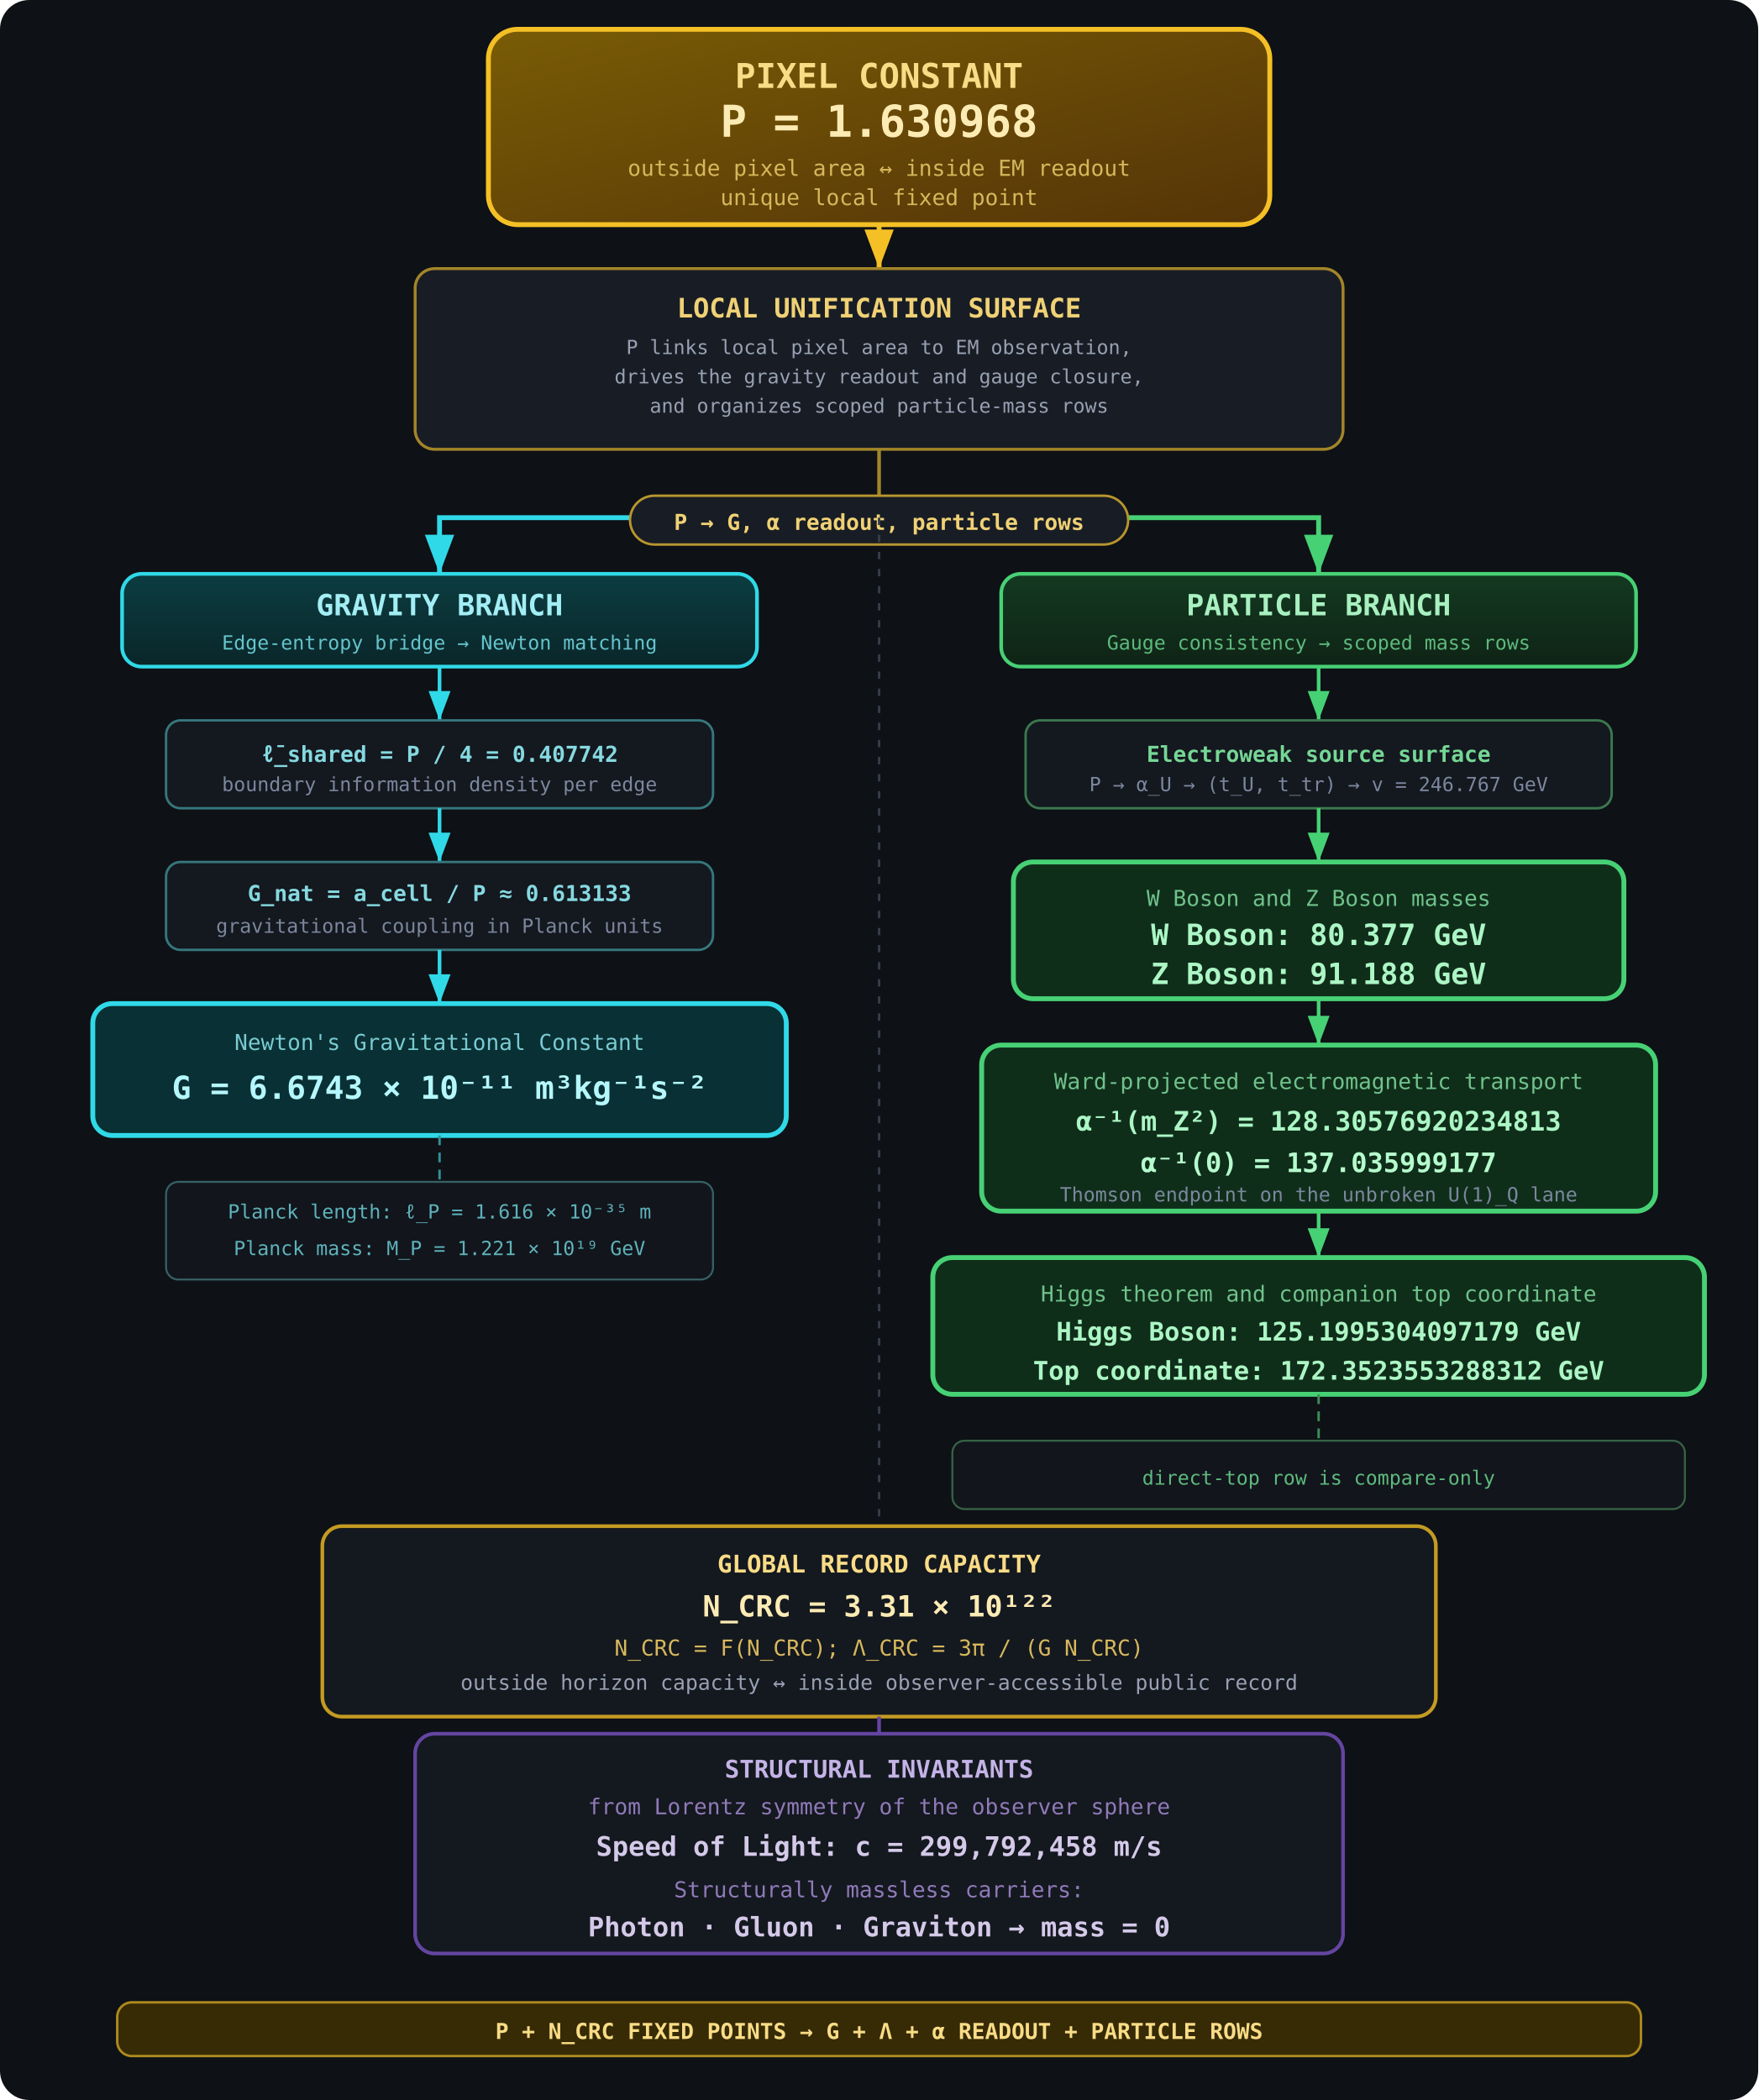
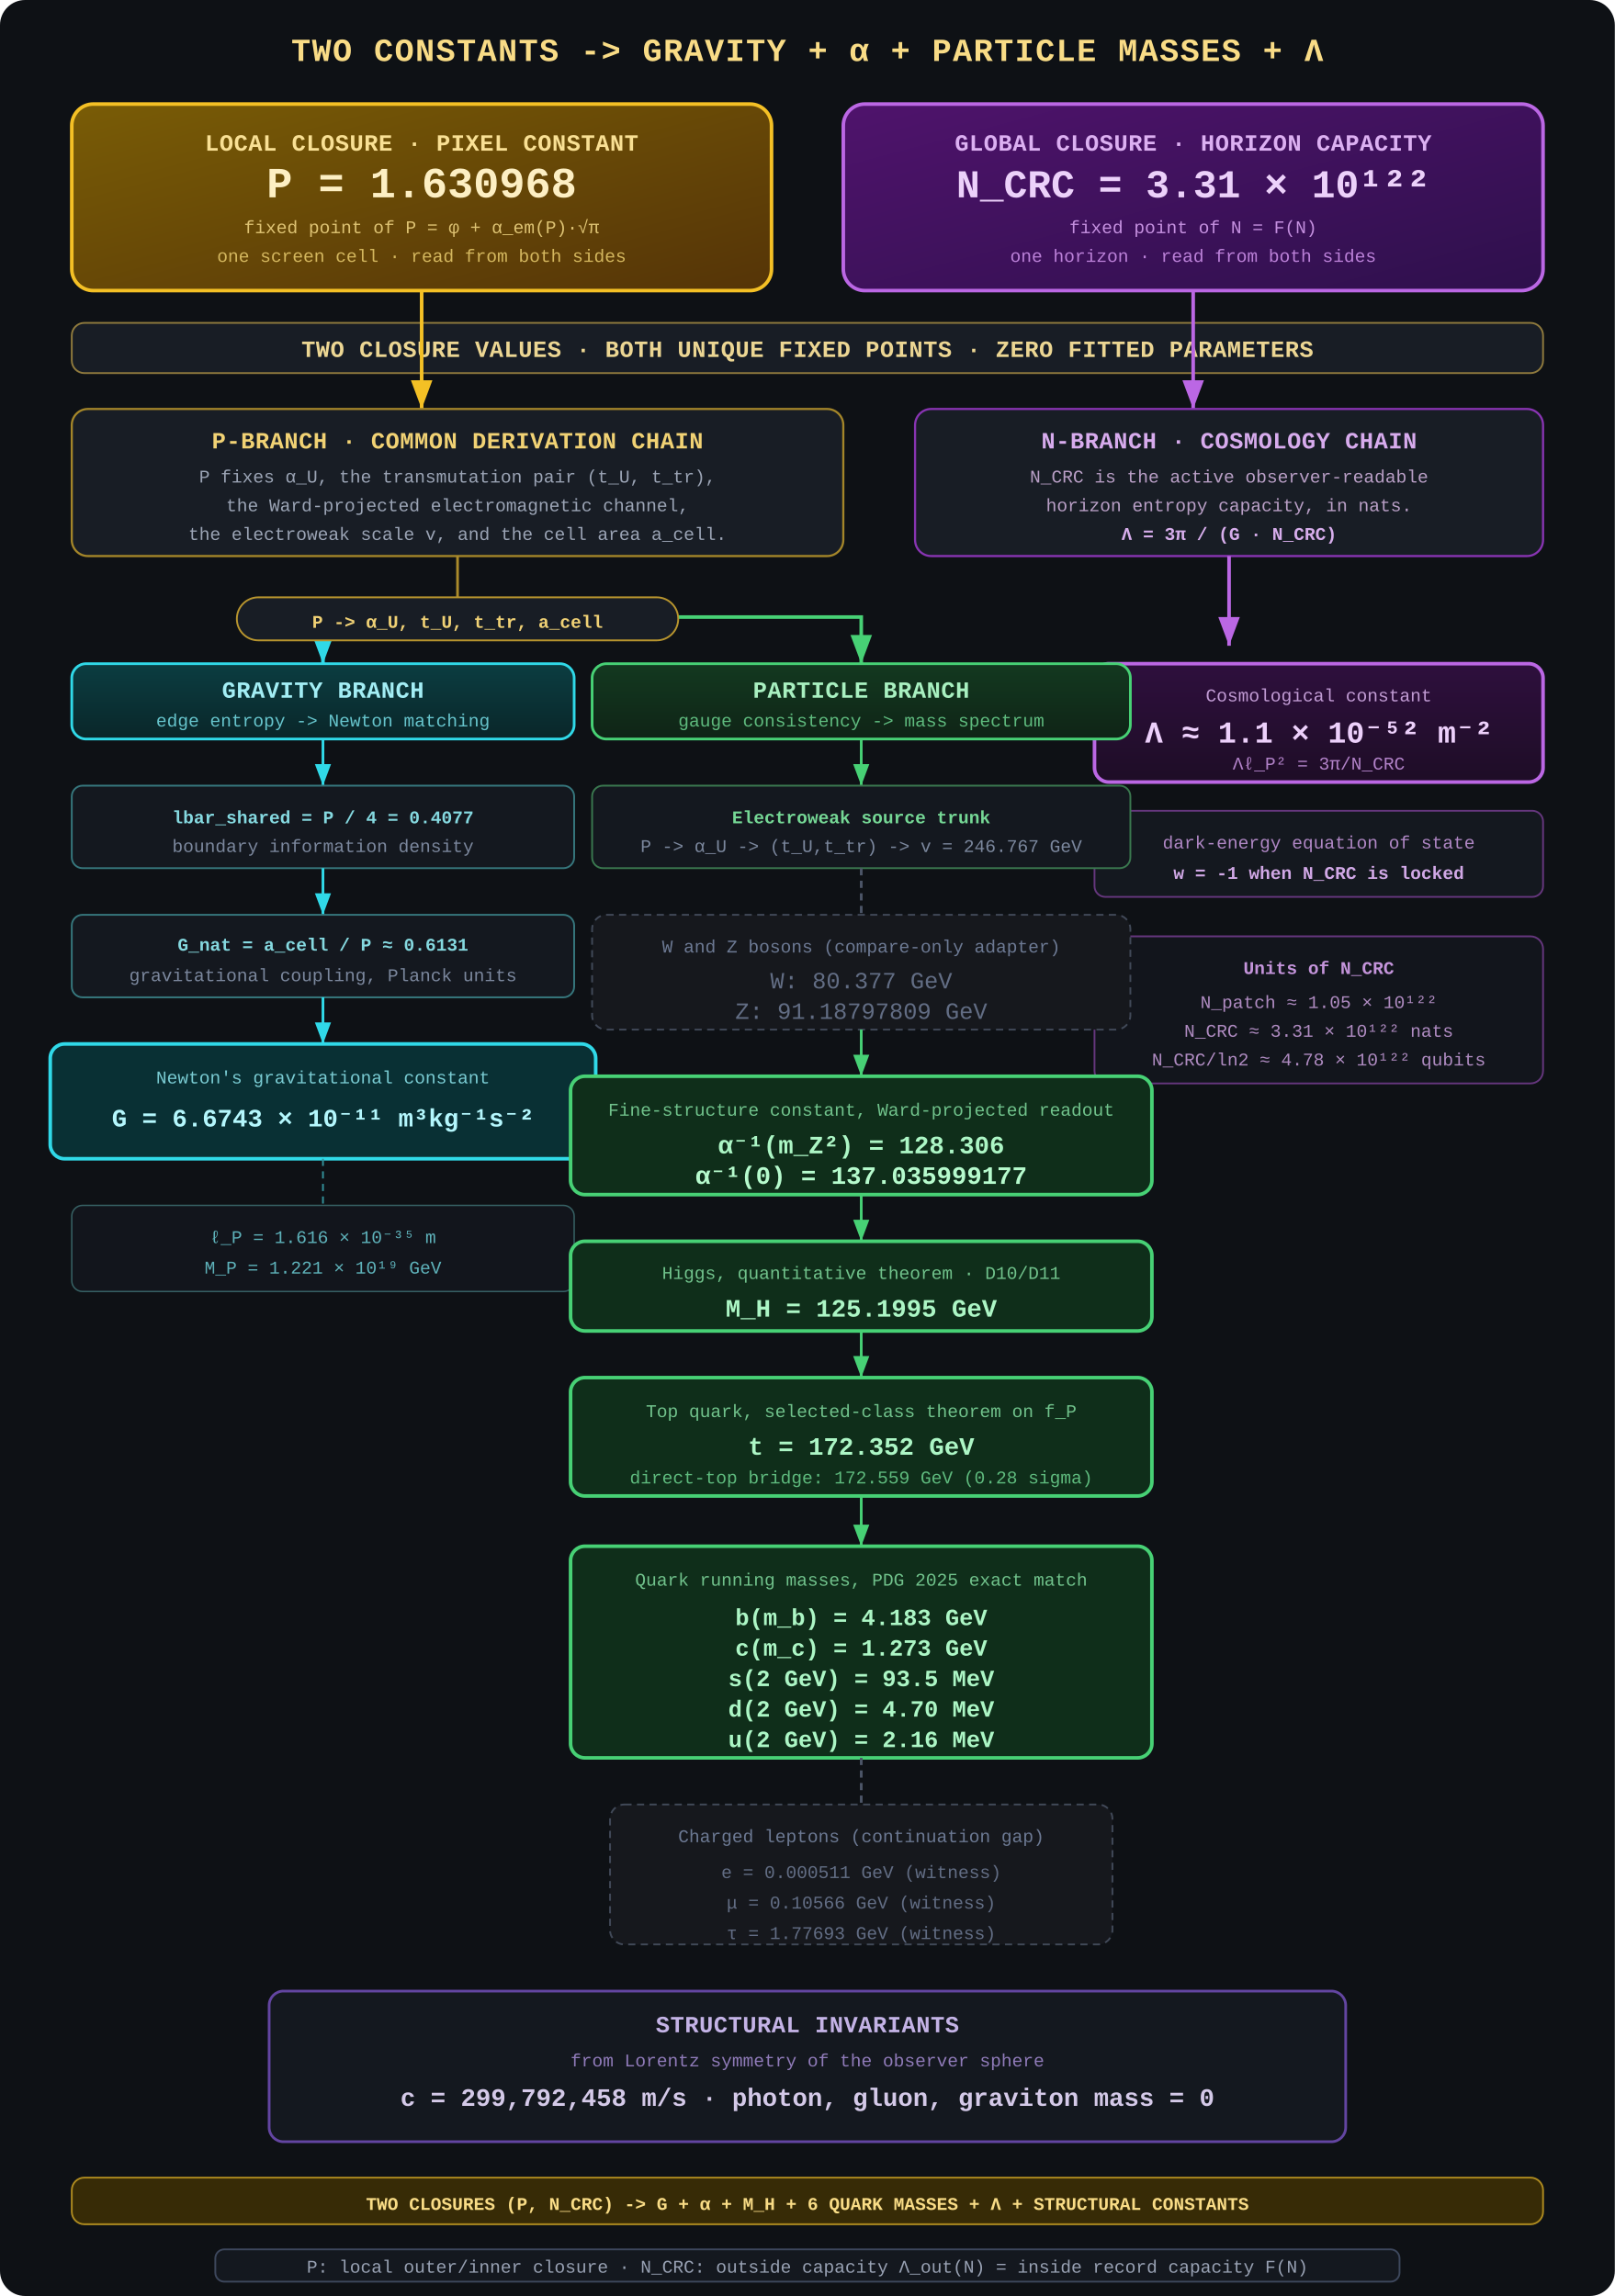
- <svg xmlns="http://www.w3.org/2000/svg" width="720" height="860" viewBox="0 0 720 860" role="img" aria-labelledby="title desc">
+ <svg xmlns="http://www.w3.org/2000/svg" width="900" height="1280" viewBox="0 0 900 1280" role="img" aria-labelledby="title desc">
  <defs>
-     <marker id="uni-arrow" markerWidth="8" markerHeight="6" refX="8" refY="3" orient="auto">
+     <marker id="arrow-gold" markerWidth="8" markerHeight="6" refX="8" refY="3" orient="auto">
      <path d="M0,0 L8,3 L0,6" fill="hsl(45,90%,55%)" />
    </marker>
-     <marker id="uni-arrow-cyan" markerWidth="8" markerHeight="6" refX="8" refY="3" orient="auto">
+     <marker id="arrow-cyan" markerWidth="8" markerHeight="6" refX="8" refY="3" orient="auto">
      <path d="M0,0 L8,3 L0,6" fill="hsl(185,80%,55%)" />
    </marker>
-     <marker id="uni-arrow-green" markerWidth="8" markerHeight="6" refX="8" refY="3" orient="auto">
+     <marker id="arrow-green" markerWidth="8" markerHeight="6" refX="8" refY="3" orient="auto">
      <path d="M0,0 L8,3 L0,6" fill="hsl(140,60%,55%)" />
    </marker>
-     <linearGradient id="uni-root-grad" x1="0" y1="0" x2="1" y2="1">
+     <marker id="arrow-violet" markerWidth="8" markerHeight="6" refX="8" refY="3" orient="auto">
+       <path d="M0,0 L8,3 L0,6" fill="hsl(280,70%,65%)" />
+     </marker>
+     <linearGradient id="root-p" x1="0" y1="0" x2="1" y2="1">
      <stop offset="0%" stop-color="hsl(45,90%,25%)" />
      <stop offset="100%" stop-color="hsl(35,85%,18%)" />
    </linearGradient>
-     <linearGradient id="uni-gravity-grad" x1="0" y1="0" x2="0" y2="1">
+     <linearGradient id="root-n" x1="0" y1="0" x2="1" y2="1">
+       <stop offset="0%" stop-color="hsl(280,70%,25%)" />
+       <stop offset="100%" stop-color="hsl(270,65%,18%)" />
+     </linearGradient>
+     <linearGradient id="gravity" x1="0" y1="0" x2="0" y2="1">
      <stop offset="0%" stop-color="hsl(185,70%,15%)" />
      <stop offset="100%" stop-color="hsl(185,60%,10%)" />
    </linearGradient>
-     <linearGradient id="uni-particle-grad" x1="0" y1="0" x2="0" y2="1">
+     <linearGradient id="particle" x1="0" y1="0" x2="0" y2="1">
      <stop offset="0%" stop-color="hsl(140,50%,15%)" />
      <stop offset="100%" stop-color="hsl(140,40%,10%)" />
    </linearGradient>
+     <linearGradient id="cosmo" x1="0" y1="0" x2="0" y2="1">
+       <stop offset="0%" stop-color="hsl(280,60%,15%)" />
+       <stop offset="100%" stop-color="hsl(280,50%,10%)" />
+     </linearGradient>
+     <style>
+       .mono { font-family: ui-monospace, SFMono-Regular, Menlo, Consolas, "Liberation Mono", monospace; }
+       .small { font-size: 10px; }
+       .note { font-size: 11px; fill: hsl(220,15%,62%); }
+       .label { font-size: 13px; font-weight: 700; letter-spacing: 0.02em; }
+       .value { font-size: 17px; font-weight: 700; }
+       .title { font-size: 18px; font-weight: 700; letter-spacing: 0.04em; }
+       .dash { stroke-dasharray: 4 3; }
+     </style>
  </defs>
-   <rect width="720" height="860" rx="12" fill="hsl(220,20%,7%)" />
-   <rect x="200" y="12" width="320" height="80" rx="12" fill="url(#uni-root-grad)" stroke="hsl(45,90%,55%)" stroke-width="2" />
-   <text x="360" y="36" text-anchor="middle" font-family="monospace" font-size="14" font-weight="bold" fill="hsl(45,90%,75%)">PIXEL CONSTANT</text>
-   <text x="360" y="56" text-anchor="middle" font-family="monospace" font-size="18" font-weight="bold" fill="hsl(45,95%,85%)">P = 1.630968</text>
-   <text x="360" y="72" text-anchor="middle" font-family="monospace" font-size="9" fill="hsl(45,60%,60%)">outside pixel area ↔ inside EM readout</text>
-   <text x="360" y="84" text-anchor="middle" font-family="monospace" font-size="9" fill="hsl(45,60%,60%)">unique local fixed point</text>
-   <line x1="360" y1="92" x2="360" y2="110" stroke="hsl(45,90%,55%)" stroke-width="2" marker-end="url(#uni-arrow)" />
-   <rect x="170" y="110" width="380" height="74" rx="8" fill="hsl(220,20%,12%)" stroke="hsl(45,60%,40%)" stroke-width="1.2" />
-   <text x="360" y="130" text-anchor="middle" font-family="monospace" font-size="11" font-weight="bold" fill="hsl(45,80%,70%)">LOCAL UNIFICATION SURFACE</text>
-   <text x="360" y="145" text-anchor="middle" font-family="monospace" font-size="8" fill="hsl(220,15%,65%)">P links local pixel area to EM observation,</text>
-   <text x="360" y="157" text-anchor="middle" font-family="monospace" font-size="8" fill="hsl(220,15%,65%)">drives the gravity readout and gauge closure,</text>
-   <text x="360" y="169" text-anchor="middle" font-family="monospace" font-size="8" fill="hsl(220,15%,65%)">and organizes scoped particle-mass rows</text>
-   <line x1="360" y1="184" x2="360" y2="212" stroke="hsl(45,60%,40%)" stroke-width="1.5" />
-   <path d="M360,212 L180,212 L180,235" stroke="hsl(185,80%,55%)" stroke-width="2" fill="none" marker-end="url(#uni-arrow-cyan)" />
-   <path d="M360,212 L540,212 L540,235" stroke="hsl(140,60%,55%)" stroke-width="2" fill="none" marker-end="url(#uni-arrow-green)" />
-   <rect x="258" y="203" width="204" height="20" rx="10" fill="hsl(220,20%,12%)" stroke="hsl(45,60%,45%)" stroke-width="1" />
-   <text x="360" y="217" text-anchor="middle" font-family="monospace" font-size="9" font-weight="bold" fill="hsl(45,80%,70%)">P → G, α readout, particle rows</text>
-   <rect x="50" y="235" width="260" height="38" rx="8" fill="url(#uni-gravity-grad)" stroke="hsl(185,80%,55%)" stroke-width="1.5" />
-   <text x="180" y="252" text-anchor="middle" font-family="monospace" font-size="12" font-weight="bold" fill="hsl(185,80%,80%)">GRAVITY BRANCH</text>
-   <text x="180" y="266" text-anchor="middle" font-family="monospace" font-size="8" fill="hsl(185,50%,60%)">Edge-entropy bridge → Newton matching</text>
-   <line x1="180" y1="273" x2="180" y2="295" stroke="hsl(185,80%,55%)" stroke-width="1.5" marker-end="url(#uni-arrow-cyan)" />
-   <rect x="68" y="295" width="224" height="36" rx="6" fill="hsl(220,20%,10%)" stroke="hsl(185,40%,35%)" stroke-width="1" />
-   <text x="180" y="312" text-anchor="middle" font-family="monospace" font-size="9" font-weight="bold" fill="hsl(185,60%,70%)">ℓ̄_shared = P / 4 = 0.407742</text>
-   <text x="180" y="324" text-anchor="middle" font-family="monospace" font-size="8" fill="hsl(220,15%,55%)">boundary information density per edge</text>
-   <line x1="180" y1="331" x2="180" y2="353" stroke="hsl(185,80%,55%)" stroke-width="1.5" marker-end="url(#uni-arrow-cyan)" />
-   <rect x="68" y="353" width="224" height="36" rx="6" fill="hsl(220,20%,10%)" stroke="hsl(185,40%,35%)" stroke-width="1" />
-   <text x="180" y="369" text-anchor="middle" font-family="monospace" font-size="9" font-weight="bold" fill="hsl(185,60%,70%)">G_nat = a_cell / P ≈ 0.613133</text>
-   <text x="180" y="382" text-anchor="middle" font-family="monospace" font-size="8" fill="hsl(220,15%,55%)">gravitational coupling in Planck units</text>
-   <line x1="180" y1="389" x2="180" y2="411" stroke="hsl(185,80%,55%)" stroke-width="1.5" marker-end="url(#uni-arrow-cyan)" />
-   <rect x="38" y="411" width="284" height="54" rx="8" fill="hsl(185,70%,12%)" stroke="hsl(185,80%,55%)" stroke-width="2" />
-   <text x="180" y="430" text-anchor="middle" font-family="monospace" font-size="9" fill="hsl(185,50%,65%)">Newton's Gravitational Constant</text>
-   <text x="180" y="450" text-anchor="middle" font-family="monospace" font-size="13" font-weight="bold" fill="hsl(185,95%,85%)">G = 6.6743 × 10⁻¹¹ m³kg⁻¹s⁻²</text>
-   <line x1="180" y1="465" x2="180" y2="484" stroke="hsl(185,50%,40%)" stroke-width="1" stroke-dasharray="4,3" />
-   <rect x="68" y="484" width="224" height="40" rx="5" fill="hsl(220,20%,9%)" stroke="hsl(185,30%,30%)" stroke-width="0.8" />
-   <text x="180" y="499" text-anchor="middle" font-family="monospace" font-size="8" fill="hsl(185,40%,55%)">Planck length: ℓ_P = 1.616 × 10⁻³⁵ m</text>
-   <text x="180" y="514" text-anchor="middle" font-family="monospace" font-size="8" fill="hsl(185,40%,55%)">Planck mass: M_P = 1.221 × 10¹⁹ GeV</text>
-   <rect x="410" y="235" width="260" height="38" rx="8" fill="url(#uni-particle-grad)" stroke="hsl(140,60%,55%)" stroke-width="1.5" />
-   <text x="540" y="252" text-anchor="middle" font-family="monospace" font-size="12" font-weight="bold" fill="hsl(140,70%,80%)">PARTICLE BRANCH</text>
-   <text x="540" y="266" text-anchor="middle" font-family="monospace" font-size="8" fill="hsl(140,40%,55%)">Gauge consistency → scoped mass rows</text>
-   <line x1="540" y1="273" x2="540" y2="295" stroke="hsl(140,60%,55%)" stroke-width="1.5" marker-end="url(#uni-arrow-green)" />
-   <rect x="420" y="295" width="240" height="36" rx="6" fill="hsl(220,20%,10%)" stroke="hsl(140,35%,35%)" stroke-width="1" />
-   <text x="540" y="312" text-anchor="middle" font-family="monospace" font-size="9" font-weight="bold" fill="hsl(140,55%,65%)">Electroweak source surface</text>
-   <text x="540" y="324" text-anchor="middle" font-family="monospace" font-size="8" fill="hsl(220,15%,55%)">P → α_U → (t_U, t_tr) → v = 246.767 GeV</text>
-   <line x1="540" y1="331" x2="540" y2="353" stroke="hsl(140,60%,55%)" stroke-width="1.5" marker-end="url(#uni-arrow-green)" />
-   <rect x="415" y="353" width="250" height="56" rx="8" fill="hsl(140,50%,12%)" stroke="hsl(140,60%,55%)" stroke-width="2" />
-   <text x="540" y="371" text-anchor="middle" font-family="monospace" font-size="9" fill="hsl(140,40%,60%)">W Boson and Z Boson masses</text>
-   <text x="540" y="387" text-anchor="middle" font-family="monospace" font-size="12" font-weight="bold" fill="hsl(140,80%,82%)">W Boson: 80.377 GeV</text>
-   <text x="540" y="403" text-anchor="middle" font-family="monospace" font-size="12" font-weight="bold" fill="hsl(140,80%,82%)">Z Boson: 91.188 GeV</text>
-   <line x1="540" y1="409" x2="540" y2="428" stroke="hsl(140,60%,55%)" stroke-width="1.5" marker-end="url(#uni-arrow-green)" />
-   <rect x="402" y="428" width="276" height="68" rx="8" fill="hsl(140,50%,12%)" stroke="hsl(140,60%,55%)" stroke-width="2" />
-   <text x="540" y="446" text-anchor="middle" font-family="monospace" font-size="9" fill="hsl(140,40%,60%)">Ward-projected electromagnetic transport</text>
-   <text x="540" y="463" text-anchor="middle" font-family="monospace" font-size="11" font-weight="bold" fill="hsl(140,80%,82%)">α⁻¹(m_Z²) = 128.30576920234813</text>
-   <text x="540" y="480" text-anchor="middle" font-family="monospace" font-size="11" font-weight="bold" fill="hsl(140,90%,85%)">α⁻¹(0) = 137.035999177</text>
-   <text x="540" y="492" text-anchor="middle" font-family="monospace" font-size="8" fill="hsl(220,15%,55%)">Thomson endpoint on the unbroken U(1)_Q lane</text>
-   <line x1="540" y1="496" x2="540" y2="515" stroke="hsl(140,60%,55%)" stroke-width="1.5" marker-end="url(#uni-arrow-green)" />
-   <rect x="382" y="515" width="316" height="56" rx="8" fill="hsl(140,50%,12%)" stroke="hsl(140,60%,55%)" stroke-width="2" />
-   <text x="540" y="533" text-anchor="middle" font-family="monospace" font-size="9" fill="hsl(140,40%,60%)">Higgs theorem and companion top coordinate</text>
-   <text x="540" y="549" text-anchor="middle" font-family="monospace" font-size="10.5" font-weight="bold" fill="hsl(140,80%,82%)">Higgs Boson: 125.1995304097179 GeV</text>
-   <text x="540" y="565" text-anchor="middle" font-family="monospace" font-size="10.5" font-weight="bold" fill="hsl(140,80%,82%)">Top coordinate: 172.3523553288312 GeV</text>
-   <line x1="540" y1="571" x2="540" y2="590" stroke="hsl(140,40%,40%)" stroke-width="1" stroke-dasharray="4,3" />
-   <rect x="390" y="590" width="300" height="28" rx="5" fill="hsl(220,20%,9%)" stroke="hsl(140,30%,30%)" stroke-width="0.8" />
-   <text x="540" y="608" text-anchor="middle" font-family="monospace" font-size="8" fill="hsl(140,40%,55%)">direct-top row is compare-only</text>
-   <line x1="360" y1="212" x2="360" y2="625" stroke="hsl(220,15%,25%)" stroke-width="1" stroke-dasharray="3,4" />
-   <rect x="132" y="625" width="456" height="78" rx="8" fill="hsl(220,20%,10%)" stroke="hsl(45,70%,45%)" stroke-width="1.5" />
-   <text x="360" y="644" text-anchor="middle" font-family="monospace" font-size="10" font-weight="bold" fill="hsl(45,90%,75%)">GLOBAL RECORD CAPACITY</text>
-   <text x="360" y="662" text-anchor="middle" font-family="monospace" font-size="12" font-weight="bold" fill="hsl(45,95%,85%)">N_CRC = 3.31 × 10¹²²</text>
-   <text x="360" y="678" text-anchor="middle" font-family="monospace" font-size="9" fill="hsl(45,60%,60%)">N_CRC = F(N_CRC); Λ_CRC = 3π / (G N_CRC)</text>
-   <text x="360" y="692" text-anchor="middle" font-family="monospace" font-size="8.5" fill="hsl(220,15%,65%)">outside horizon capacity ↔ inside observer-accessible public record</text>
-   <line x1="360" y1="703" x2="360" y2="710" stroke="hsl(260,40%,45%)" stroke-width="1.5" />
-   <rect x="170" y="710" width="380" height="90" rx="8" fill="hsl(220,20%,10%)" stroke="hsl(260,40%,45%)" stroke-width="1.5" />
-   <text x="360" y="728" text-anchor="middle" font-family="monospace" font-size="10" font-weight="bold" fill="hsl(260,50%,80%)">STRUCTURAL INVARIANTS</text>
-   <text x="360" y="743" text-anchor="middle" font-family="monospace" font-size="9" fill="hsl(260,30%,60%)">from Lorentz symmetry of the observer sphere</text>
-   <text x="360" y="760" text-anchor="middle" font-family="monospace" font-size="11" font-weight="bold" fill="hsl(260,40%,85%)">Speed of Light: c = 299,792,458 m/s</text>
-   <text x="360" y="777" text-anchor="middle" font-family="monospace" font-size="9" fill="hsl(260,30%,60%)">Structurally massless carriers:</text>
-   <text x="360" y="793" text-anchor="middle" font-family="monospace" font-size="11" font-weight="bold" fill="hsl(260,40%,85%)">Photon · Gluon · Graviton → mass = 0</text>
-   <rect x="48" y="820" width="624" height="22" rx="6" fill="hsl(45,80%,12%)" stroke="hsl(45,70%,40%)" stroke-width="1" />
-   <text x="360" y="835" text-anchor="middle" font-family="monospace" font-size="9" font-weight="bold" fill="hsl(45,90%,75%)">P + N_CRC FIXED POINTS → G + Λ + α READOUT + PARTICLE ROWS</text>
+   <rect width="900" height="1280" rx="14" fill="hsl(220,20%,7%)" />
+   <text class="mono title" x="450" y="34" text-anchor="middle" fill="hsl(45,90%,75%)">TWO CONSTANTS -&gt; GRAVITY + α + PARTICLE MASSES + Λ</text>
+   <rect x="40" y="58" width="390" height="104" rx="12" fill="url(#root-p)" stroke="hsl(45,90%,55%)" stroke-width="2" />
+   <text class="mono label" x="235" y="84" text-anchor="middle" fill="hsl(45,90%,78%)">LOCAL CLOSURE · PIXEL CONSTANT</text>
+   <text class="mono" x="235" y="110" text-anchor="middle" font-size="24" font-weight="700" fill="hsl(45,95%,88%)">P = 1.630968</text>
+   <text class="mono small" x="235" y="130" text-anchor="middle" fill="hsl(45,62%,66%)">fixed point of P = φ + α_em(P)·√π</text>
+   <text class="mono small" x="235" y="146" text-anchor="middle" fill="hsl(45,58%,60%)">one screen cell · read from both sides</text>
+   <rect x="470" y="58" width="390" height="104" rx="12" fill="url(#root-n)" stroke="hsl(280,70%,65%)" stroke-width="2" />
+   <text class="mono label" x="665" y="84" text-anchor="middle" fill="hsl(280,72%,82%)">GLOBAL CLOSURE · HORIZON CAPACITY</text>
+   <text class="mono" x="665" y="110" text-anchor="middle" font-size="22" font-weight="700" fill="hsl(280,80%,90%)">N_CRC = 3.31 × 10¹²²</text>
+   <text class="mono small" x="665" y="130" text-anchor="middle" fill="hsl(280,56%,72%)">fixed point of N = F(N)</text>
+   <text class="mono small" x="665" y="146" text-anchor="middle" fill="hsl(280,54%,68%)">one horizon · read from both sides</text>
+   <rect x="40" y="180" width="820" height="28" rx="7" fill="hsl(220,20%,12%)" stroke="hsl(45,40%,40%)" stroke-width="1" />
+   <text class="mono label" x="450" y="199" text-anchor="middle" fill="hsl(45,70%,75%)">TWO CLOSURE VALUES · BOTH UNIQUE FIXED POINTS · ZERO FITTED PARAMETERS</text>
+   <line x1="235" y1="162" x2="235" y2="228" stroke="hsl(45,90%,55%)" stroke-width="2" marker-end="url(#arrow-gold)" />
+   <line x1="665" y1="162" x2="665" y2="228" stroke="hsl(280,70%,65%)" stroke-width="2" marker-end="url(#arrow-violet)" />
+   <rect x="40" y="228" width="430" height="82" rx="9" fill="hsl(220,20%,12%)" stroke="hsl(45,60%,40%)" stroke-width="1.2" />
+   <text class="mono label" x="255" y="250" text-anchor="middle" fill="hsl(45,82%,70%)">P-BRANCH · COMMON DERIVATION CHAIN</text>
+   <text class="mono small" x="255" y="269" text-anchor="middle" fill="hsl(220,15%,66%)">P fixes α_U, the transmutation pair (t_U, t_tr),</text>
+   <text class="mono small" x="255" y="285" text-anchor="middle" fill="hsl(220,15%,66%)">the Ward-projected electromagnetic channel,</text>
+   <text class="mono small" x="255" y="301" text-anchor="middle" fill="hsl(220,15%,66%)">the electroweak scale v, and the cell area a_cell.</text>
+   <rect x="510" y="228" width="350" height="82" rx="9" fill="hsl(220,20%,12%)" stroke="hsl(280,55%,45%)" stroke-width="1.2" />
+   <text class="mono label" x="685" y="250" text-anchor="middle" fill="hsl(280,65%,80%)">N-BRANCH · COSMOLOGY CHAIN</text>
+   <text class="mono small" x="685" y="269" text-anchor="middle" fill="hsl(280,25%,70%)">N_CRC is the active observer-readable</text>
+   <text class="mono small" x="685" y="285" text-anchor="middle" fill="hsl(280,25%,70%)">horizon entropy capacity, in nats.</text>
+   <text class="mono small" x="685" y="301" text-anchor="middle" font-weight="700" fill="hsl(280,60%,80%)">Λ = 3π / (G · N_CRC)</text>
+   <line x1="255" y1="310" x2="255" y2="344" stroke="hsl(45,60%,42%)" stroke-width="1.5" />
+   <path d="M255,344 L180,344 L180,370" stroke="hsl(185,80%,55%)" stroke-width="2" fill="none" marker-end="url(#arrow-cyan)" />
+   <path d="M255,344 L480,344 L480,370" stroke="hsl(140,60%,55%)" stroke-width="2" fill="none" marker-end="url(#arrow-green)" />
+   <rect x="132" y="333" width="246" height="24" rx="12" fill="hsl(220,20%,12%)" stroke="hsl(45,60%,45%)" stroke-width="1" />
+   <text class="mono small" x="255" y="350" text-anchor="middle" font-weight="700" fill="hsl(45,80%,70%)">P -&gt; α_U, t_U, t_tr, a_cell</text>
+   <line x1="685" y1="310" x2="685" y2="360" stroke="hsl(280,70%,65%)" stroke-width="2" marker-end="url(#arrow-violet)" />
+   <rect x="610" y="370" width="250" height="66" rx="8" fill="url(#cosmo)" stroke="hsl(280,70%,65%)" stroke-width="2" />
+   <text class="mono small" x="735" y="391" text-anchor="middle" fill="hsl(280,40%,72%)">Cosmological constant</text>
+   <text class="mono value" x="735" y="414" text-anchor="middle" fill="hsl(280,85%,90%)">Λ ≈ 1.1 × 10⁻⁵² m⁻²</text>
+   <text class="mono small" x="735" y="429" text-anchor="middle" fill="hsl(280,40%,65%)">Λℓ_P² = 3π/N_CRC</text>
+   <rect x="610" y="452" width="250" height="48" rx="6" fill="hsl(220,20%,10%)" stroke="hsl(280,40%,35%)" stroke-width="1" />
+   <text class="mono small" x="735" y="473" text-anchor="middle" fill="hsl(280,35%,65%)">dark-energy equation of state</text>
+   <text class="mono small" x="735" y="490" text-anchor="middle" font-weight="700" fill="hsl(280,55%,78%)">w = -1 when N_CRC is locked</text>
+   <rect x="610" y="522" width="250" height="82" rx="7" fill="hsl(220,20%,9%)" stroke="hsl(280,40%,35%)" stroke-width="1" />
+   <text class="mono small" x="735" y="543" text-anchor="middle" font-weight="700" fill="hsl(280,50%,72%)">Units of N_CRC</text>
+   <text class="mono small" x="735" y="562" text-anchor="middle" fill="hsl(280,30%,65%)">N_patch ≈ 1.05 × 10¹²²</text>
+   <text class="mono small" x="735" y="578" text-anchor="middle" fill="hsl(280,30%,65%)">N_CRC ≈ 3.31 × 10¹²² nats</text>
+   <text class="mono small" x="735" y="594" text-anchor="middle" fill="hsl(280,30%,65%)">N_CRC/ln2 ≈ 4.78 × 10¹²² qubits</text>
+   <rect x="40" y="370" width="280" height="42" rx="8" fill="url(#gravity)" stroke="hsl(185,80%,55%)" stroke-width="1.5" />
+   <text class="mono label" x="180" y="389" text-anchor="middle" fill="hsl(185,80%,80%)">GRAVITY BRANCH</text>
+   <text class="mono small" x="180" y="405" text-anchor="middle" fill="hsl(185,50%,60%)">edge entropy -&gt; Newton matching</text>
+   <line x1="180" y1="412" x2="180" y2="438" stroke="hsl(185,80%,55%)" stroke-width="1.5" marker-end="url(#arrow-cyan)" />
+   <rect x="40" y="438" width="280" height="46" rx="6" fill="hsl(220,20%,10%)" stroke="hsl(185,40%,35%)" stroke-width="1" />
+   <text class="mono small" x="180" y="459" text-anchor="middle" font-weight="700" fill="hsl(185,60%,70%)">lbar_shared = P / 4 = 0.4077</text>
+   <text class="mono small" x="180" y="475" text-anchor="middle" fill="hsl(220,15%,55%)">boundary information density</text>
+   <line x1="180" y1="484" x2="180" y2="510" stroke="hsl(185,80%,55%)" stroke-width="1.5" marker-end="url(#arrow-cyan)" />
+   <rect x="40" y="510" width="280" height="46" rx="6" fill="hsl(220,20%,10%)" stroke="hsl(185,40%,35%)" stroke-width="1" />
+   <text class="mono small" x="180" y="530" text-anchor="middle" font-weight="700" fill="hsl(185,60%,70%)">G_nat = a_cell / P ≈ 0.6131</text>
+   <text class="mono small" x="180" y="547" text-anchor="middle" fill="hsl(220,15%,55%)">gravitational coupling, Planck units</text>
+   <line x1="180" y1="556" x2="180" y2="582" stroke="hsl(185,80%,55%)" stroke-width="1.5" marker-end="url(#arrow-cyan)" />
+   <rect x="28" y="582" width="304" height="64" rx="8" fill="hsl(185,70%,12%)" stroke="hsl(185,80%,55%)" stroke-width="2" />
+   <text class="mono small" x="180" y="604" text-anchor="middle" fill="hsl(185,50%,65%)">Newton's gravitational constant</text>
+   <text class="mono" x="180" y="628" text-anchor="middle" font-size="14" font-weight="700" fill="hsl(185,95%,85%)">G = 6.6743 × 10⁻¹¹ m³kg⁻¹s⁻²</text>
+   <line x1="180" y1="646" x2="180" y2="672" stroke="hsl(185,50%,40%)" stroke-width="1" class="dash" />
+   <rect x="40" y="672" width="280" height="48" rx="6" fill="hsl(220,20%,9%)" stroke="hsl(185,30%,30%)" stroke-width="0.8" />
+   <text class="mono small" x="180" y="693" text-anchor="middle" fill="hsl(185,40%,55%)">ℓ_P = 1.616 × 10⁻³⁵ m</text>
+   <text class="mono small" x="180" y="710" text-anchor="middle" fill="hsl(185,40%,55%)">M_P = 1.221 × 10¹⁹ GeV</text>
+   <rect x="330" y="370" width="300" height="42" rx="8" fill="url(#particle)" stroke="hsl(140,60%,55%)" stroke-width="1.5" />
+   <text class="mono label" x="480" y="389" text-anchor="middle" fill="hsl(140,70%,80%)">PARTICLE BRANCH</text>
+   <text class="mono small" x="480" y="405" text-anchor="middle" fill="hsl(140,40%,55%)">gauge consistency -&gt; mass spectrum</text>
+   <line x1="480" y1="412" x2="480" y2="438" stroke="hsl(140,60%,55%)" stroke-width="1.5" marker-end="url(#arrow-green)" />
+   <rect x="330" y="438" width="300" height="46" rx="6" fill="hsl(220,20%,10%)" stroke="hsl(140,35%,35%)" stroke-width="1" />
+   <text class="mono small" x="480" y="459" text-anchor="middle" font-weight="700" fill="hsl(140,55%,65%)">Electroweak source trunk</text>
+   <text class="mono small" x="480" y="475" text-anchor="middle" fill="hsl(220,15%,55%)">P -&gt; α_U -&gt; (t_U,t_tr) -&gt; v = 246.767 GeV</text>
+   <line x1="480" y1="484" x2="480" y2="510" stroke="hsl(220,15%,35%)" stroke-width="1.5" class="dash" />
+   <rect x="330" y="510" width="300" height="64" rx="8" fill="hsl(220,15%,10%)" stroke="hsl(220,15%,30%)" stroke-width="1" class="dash" />
+   <text class="mono small" x="480" y="531" text-anchor="middle" fill="hsl(220,15%,50%)">W and Z bosons (compare-only adapter)</text>
+   <text class="mono" x="480" y="551" text-anchor="middle" font-size="13" fill="hsl(220,15%,45%)">W: 80.377 GeV</text>
+   <text class="mono" x="480" y="568" text-anchor="middle" font-size="13" fill="hsl(220,15%,45%)">Z: 91.18797809 GeV</text>
+   <line x1="480" y1="574" x2="480" y2="600" stroke="hsl(140,60%,55%)" stroke-width="1.5" marker-end="url(#arrow-green)" />
+   <rect x="318" y="600" width="324" height="66" rx="8" fill="hsl(140,50%,12%)" stroke="hsl(140,60%,55%)" stroke-width="2" />
+   <text class="mono small" x="480" y="622" text-anchor="middle" fill="hsl(140,40%,60%)">Fine-structure constant, Ward-projected readout</text>
+   <text class="mono" x="480" y="643" text-anchor="middle" font-size="14" font-weight="700" fill="hsl(140,80%,82%)">α⁻¹(m_Z²) = 128.306</text>
+   <text class="mono" x="480" y="660" text-anchor="middle" font-size="14" font-weight="700" fill="hsl(140,90%,85%)">α⁻¹(0) = 137.035999177</text>
+   <line x1="480" y1="666" x2="480" y2="692" stroke="hsl(140,60%,55%)" stroke-width="1.5" marker-end="url(#arrow-green)" />
+   <rect x="318" y="692" width="324" height="50" rx="8" fill="hsl(140,50%,12%)" stroke="hsl(140,60%,55%)" stroke-width="2" />
+   <text class="mono small" x="480" y="713" text-anchor="middle" fill="hsl(140,40%,60%)">Higgs, quantitative theorem · D10/D11</text>
+   <text class="mono" x="480" y="734" text-anchor="middle" font-size="14" font-weight="700" fill="hsl(140,80%,82%)">M_H = 125.1995 GeV</text>
+   <line x1="480" y1="742" x2="480" y2="768" stroke="hsl(140,60%,55%)" stroke-width="1.5" marker-end="url(#arrow-green)" />
+   <rect x="318" y="768" width="324" height="66" rx="8" fill="hsl(140,50%,12%)" stroke="hsl(140,60%,55%)" stroke-width="2" />
+   <text class="mono small" x="480" y="790" text-anchor="middle" fill="hsl(140,40%,60%)">Top quark, selected-class theorem on f_P</text>
+   <text class="mono" x="480" y="811" text-anchor="middle" font-size="14" font-weight="700" fill="hsl(140,80%,82%)">t = 172.352 GeV</text>
+   <text class="mono small" x="480" y="827" text-anchor="middle" fill="hsl(140,40%,55%)">direct-top bridge: 172.559 GeV (0.28 sigma)</text>
+   <line x1="480" y1="834" x2="480" y2="862" stroke="hsl(140,60%,55%)" stroke-width="1.5" marker-end="url(#arrow-green)" />
+   <rect x="318" y="862" width="324" height="118" rx="8" fill="hsl(140,50%,12%)" stroke="hsl(140,60%,55%)" stroke-width="2" />
+   <text class="mono small" x="480" y="884" text-anchor="middle" fill="hsl(140,40%,60%)">Quark running masses, PDG 2025 exact match</text>
+   <text class="mono" x="480" y="906" text-anchor="middle" font-size="13" font-weight="700" fill="hsl(140,80%,82%)">b(m_b) = 4.183 GeV</text>
+   <text class="mono" x="480" y="923" text-anchor="middle" font-size="13" font-weight="700" fill="hsl(140,80%,82%)">c(m_c) = 1.273 GeV</text>
+   <text class="mono" x="480" y="940" text-anchor="middle" font-size="13" font-weight="700" fill="hsl(140,80%,82%)">s(2 GeV) = 93.5 MeV</text>
+   <text class="mono" x="480" y="957" text-anchor="middle" font-size="13" font-weight="700" fill="hsl(140,80%,82%)">d(2 GeV) = 4.70 MeV</text>
+   <text class="mono" x="480" y="974" text-anchor="middle" font-size="13" font-weight="700" fill="hsl(140,80%,82%)">u(2 GeV) = 2.16 MeV</text>
+   <line x1="480" y1="980" x2="480" y2="1006" stroke="hsl(220,15%,35%)" stroke-width="1.5" class="dash" />
+   <rect x="340" y="1006" width="280" height="78" rx="8" fill="hsl(220,15%,10%)" stroke="hsl(220,15%,30%)" stroke-width="1" class="dash" />
+   <text class="mono small" x="480" y="1027" text-anchor="middle" fill="hsl(220,15%,50%)">Charged leptons (continuation gap)</text>
+   <text class="mono small" x="480" y="1047" text-anchor="middle" fill="hsl(220,15%,45%)">e = 0.000511 GeV (witness)</text>
+   <text class="mono small" x="480" y="1064" text-anchor="middle" fill="hsl(220,15%,45%)">μ = 0.10566 GeV (witness)</text>
+   <text class="mono small" x="480" y="1081" text-anchor="middle" fill="hsl(220,15%,45%)">τ = 1.77693 GeV (witness)</text>
+   <rect x="150" y="1110" width="600" height="84" rx="8" fill="hsl(220,20%,10%)" stroke="hsl(260,40%,45%)" stroke-width="1.5" />
+   <text class="mono label" x="450" y="1133" text-anchor="middle" fill="hsl(260,50%,80%)">STRUCTURAL INVARIANTS</text>
+   <text class="mono small" x="450" y="1152" text-anchor="middle" fill="hsl(260,30%,60%)">from Lorentz symmetry of the observer sphere</text>
+   <text class="mono" x="450" y="1174" text-anchor="middle" font-size="14" font-weight="700" fill="hsl(260,40%,85%)">c = 299,792,458 m/s · photon, gluon, graviton mass = 0</text>
+   <rect x="40" y="1214" width="820" height="26" rx="7" fill="hsl(45,80%,12%)" stroke="hsl(45,70%,40%)" stroke-width="1" />
+   <text class="mono small" x="450" y="1232" text-anchor="middle" font-weight="700" fill="hsl(45,90%,75%)">TWO CLOSURES (P, N_CRC) -&gt; G + α + M_H + 6 QUARK MASSES + Λ + STRUCTURAL CONSTANTS</text>
+   <rect x="120" y="1254" width="660" height="18" rx="5" fill="hsl(220,20%,10%)" stroke="hsl(220,20%,30%)" stroke-width="1" />
+   <text class="mono small" x="450" y="1267" text-anchor="middle" fill="hsl(220,15%,65%)">P: local outer/inner closure · N_CRC: outside capacity Λ_out(N) = inside record capacity F(N)</text>
</svg>
